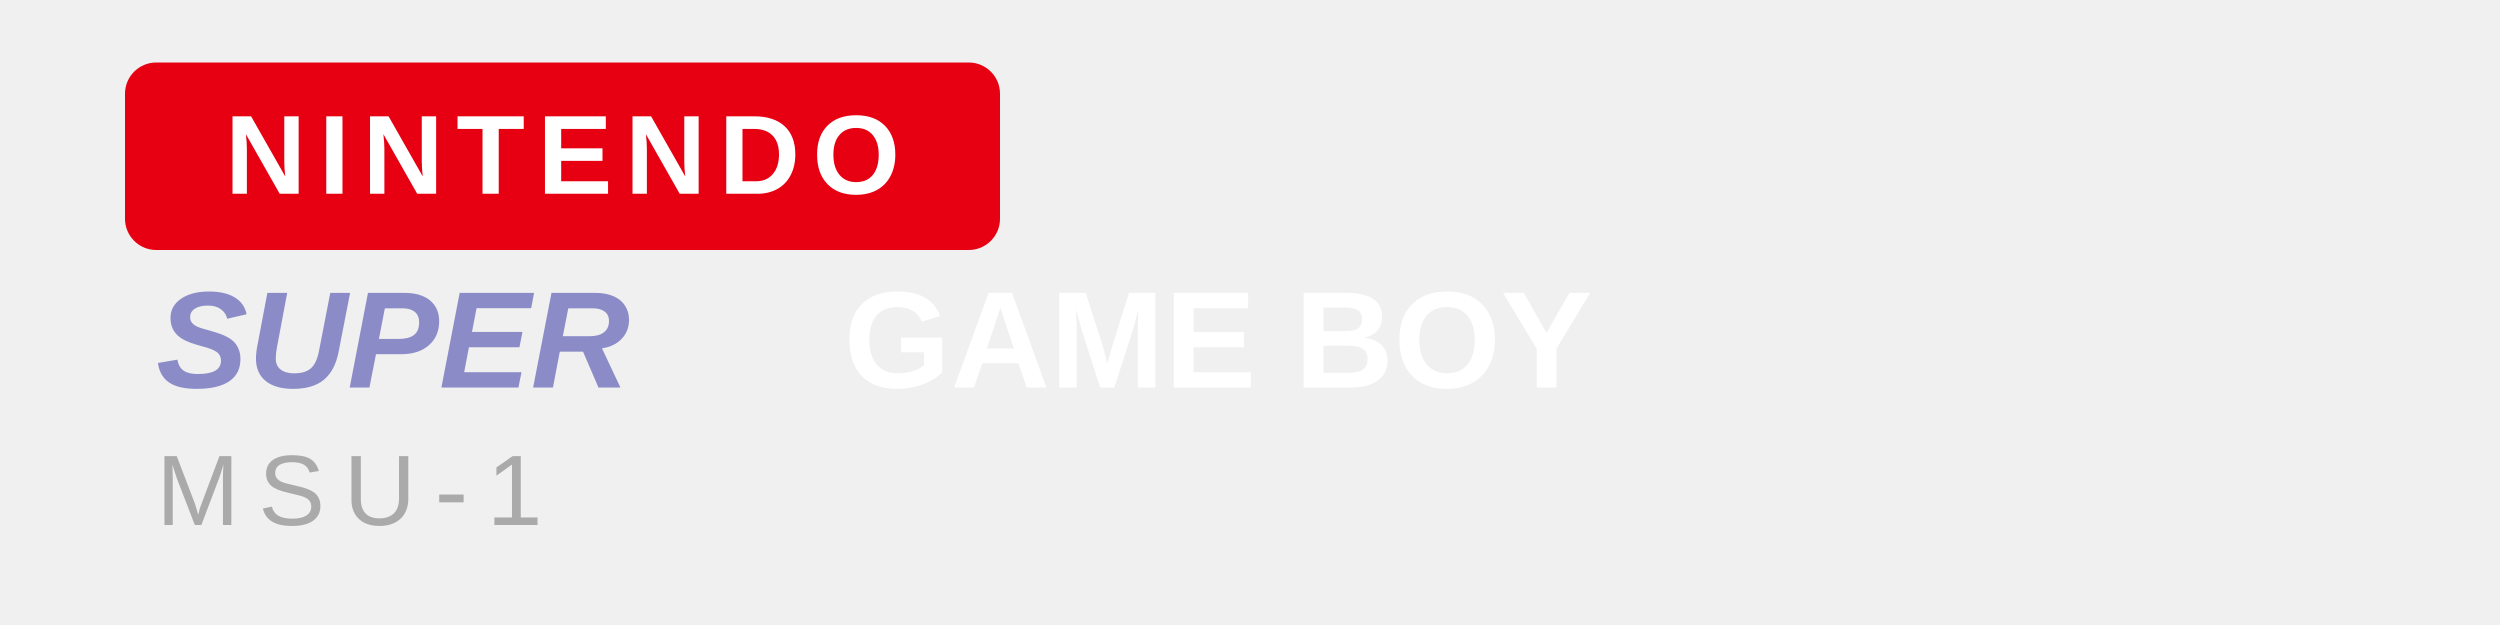
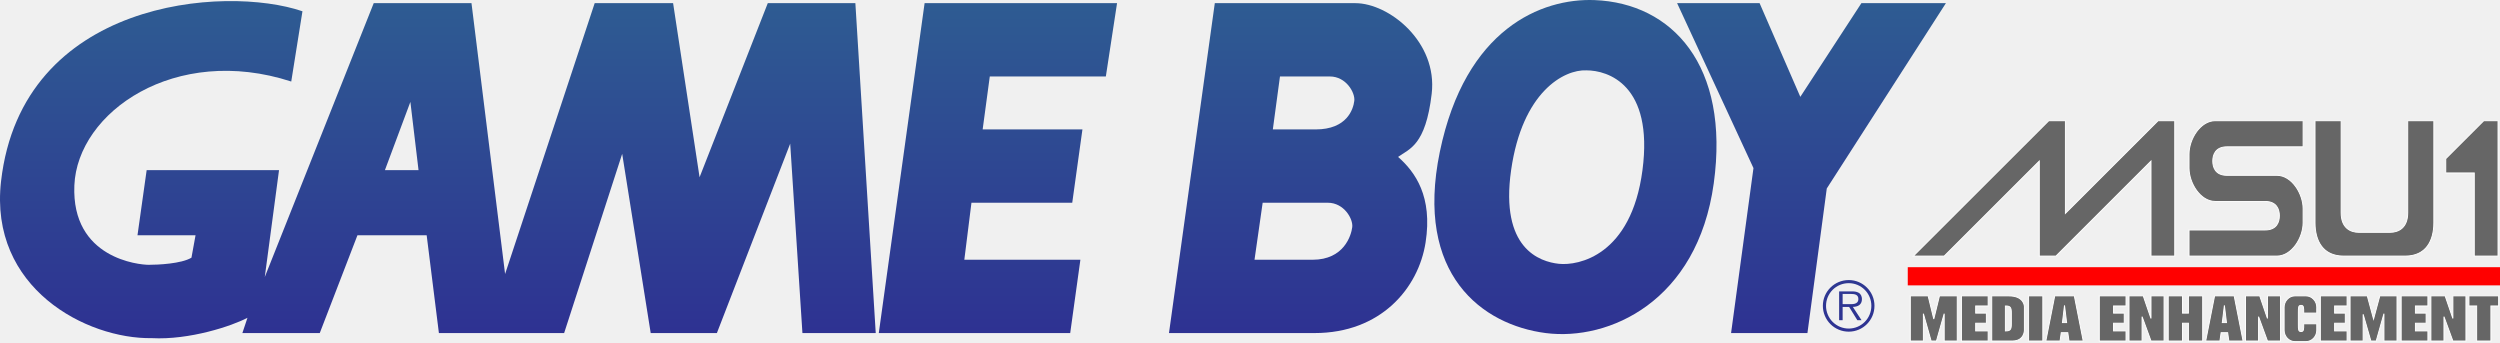
- <svg xmlns="http://www.w3.org/2000/svg" viewBox="0 0 400 100" width="400" height="100">
-   <rect x="20" y="10" width="140" height="30" rx="5" fill="#e60012" />
-   <text x="90" y="31" text-anchor="middle" fill="#fff" font-family="'Arial','Helvetica',sans-serif" font-size="18" font-weight="700" letter-spacing="2">NINTENDO</text>
-   <text x="25" y="62" fill="#8b8bc8" font-family="'Arial','Helvetica',sans-serif" font-size="22" font-weight="700" font-style="italic">SUPER</text>
-   <text x="135" y="62" fill="#fff" font-family="'Arial','Helvetica',sans-serif" font-size="22" font-weight="700">GAME BOY</text>
-   <text x="25" y="84" fill="#aaa" font-family="'Arial',sans-serif" font-size="16" font-weight="300" letter-spacing="3">MSU-1</text>
+ <svg xmlns="http://www.w3.org/2000/svg" xml:space="preserve" width="3747.53" height="512.794" viewBox="0 0 991.534 135.677">
+   <defs>
+     <linearGradient id="a" x1="527.771" x2="527.771" y1="-.713" y2="98.787" gradientTransform="translate(-.002)scale(1.36133)" gradientUnits="userSpaceOnUse">
+       <stop offset=".005" style="stop-color:#2e5c92" />
+       <stop offset="1" style="stop-color:#2e3192" />
+     </linearGradient>
+     <linearGradient id="b" x1="290.738" x2="290.738" y1="-.713" y2="98.787" gradientTransform="translate(-.002)scale(1.36133)" gradientUnits="userSpaceOnUse">
+       <stop offset=".005" style="stop-color:#2e5c92" />
+       <stop offset="1" style="stop-color:#2e3192" />
+     </linearGradient>
+     <linearGradient id="c" x1="127.571" x2="127.571" y1="-.713" y2="98.787" gradientTransform="translate(-.002)scale(1.36133)" gradientUnits="userSpaceOnUse">
+       <stop offset=".005" style="stop-color:#2e5c92" />
+       <stop offset="1" style="stop-color:#2e3192" />
+     </linearGradient>
+     <linearGradient id="d" x1="458.994" x2="458.994" y1="-.713" y2="98.787" gradientTransform="translate(-.002)scale(1.36133)" gradientUnits="userSpaceOnUse">
+       <stop offset=".005" style="stop-color:#2e5c92" />
+       <stop offset="1" style="stop-color:#2e3192" />
+     </linearGradient>
+     <linearGradient id="e" x1="378.921" x2="378.921" y1="-.713" y2="98.787" gradientTransform="translate(-.002)scale(1.36133)" gradientUnits="userSpaceOnUse">
+       <stop offset=".005" style="stop-color:#2e5c92" />
+       <stop offset="1" style="stop-color:#2e3192" />
+     </linearGradient>
+     <linearGradient id="f" x1="538.598" x2="538.598" y1="-.713" y2="98.787" gradientTransform="translate(-.002)scale(1.36133)" gradientUnits="userSpaceOnUse">
+       <stop offset=".005" style="stop-color:#2e5c92" />
+       <stop offset="1" style="stop-color:#2e3192" />
+     </linearGradient>
+     <linearGradient id="g" x1="539.144" x2="539.144" y1="-.713" y2="98.787" gradientTransform="translate(-.002)scale(1.36133)" gradientUnits="userSpaceOnUse">
+       <stop offset=".005" style="stop-color:#2e5c92" />
+       <stop offset="1" style="stop-color:#2e3192" />
+     </linearGradient>
+   </defs>
+   <g stroke-width="1.624" style="fill:#666;fill-opacity:1">
+     <path fill="#fff" stroke="#fff" d="M148 296 376 68h28v156L560 68h28v228h-40V136L388 296h-28V136L200 296Zm984-228h-24l-64 64v24h48v140h40zm-328 0H656c-25 0-44 31-44 56v24c0 25 19 56 44 56h84c20 0 24 14 24 24s-4 24-24 24H612v44h148c25 0 44-31 44-56v-24c0-25-19-56-44-56h-84c-20 0-24-14-24-24s4-24 24-24h128zm64 155c0 25 15 33 30 33h52c15 0 30-8 30-33V68h44v172c0 30-13 56-48 56H872c-35 0-48-26-48-56V68h44zm266 93v28H140v-28ZM827 421c0 10-8 19-18 19h-19c-10 0-18-9-18-19v-39c0-10 8-19 18-19h19c10 0 18 9 18 19 0 0-.17 7.88 0 10h-22c0-10 0-13-4.5-13s-4.5 3-4.5 13v18c0 10 0 13 4.53 13 4.47 0 4.47-3 4.47-13h22zm-654-58 9.48 39 9.52-39h30v76h-22v-46l-13 46h-9l-13-46v46h-22v-76zm101 0v17h-21v12h18v17h-18v13h21v17h-45v-76zm6 76v-76h29c26 0 26 18 26 18v40s0 18-20 18zm86-76v76h-24v-76zm20 0h33l15 76h-24l-2-14h-11l-2 14h-24zm99 46v13h21v17h-45v-76h45v17h-21v12h18v17zm50-46 13 38v-38h22v76h-22l-15-41v41h-22v-76zm66 76h-24v-76h24v29h10v-29h24v76h-24v-30h-10zm54-76h33l15 76h-24l-2-14h-11l-2 14h-24zm74 35v41h-22v-76h24l13 38v-38h22v76h-22zm128 11v13h21v17h-45v-76h45v17h-21v12h18v17zm55-46 10.53 39L933 363h29v76h-22v-46l-13 46h-9l-13-45v45h-22v-76zm102 0v17h-21v12h18v17h-18v13h21v17h-45v-76zm29 0 13 38v-38h22v76h-22l-15-41v41h-22v-76zm90 0v17h-13v59h-24v-59h-13v-17zm-820 29c.04-10.02-2-12-10-12v42c8 0 10-2 10-12zm86 16h7l-3.53-29zm269 0h7l-3.49-29z" style="fill:#666;fill-opacity:1" transform="matrix(.23569 0 0 .23553 723.955 31.853)" />
+     <path fill="#e4000f" stroke="red" stroke-width="2.62" d="M140 330v-14h994v28H140Z" style="fill:red;fill-opacity:1" transform="matrix(.23569 0 0 .23553 723.955 31.853)" />
+   </g>
+   <path fill="url(#a)" d="M665.163 1.247h32.711l16.158 37.162 24.23-37.162h33.51l-47.248 73.507-7.671 57.35h-30.287l8.884-65.437z" style="fill:url(#a);stroke-width:1.361" />
+   <path fill="url(#b)" d="m424.457 132.104 4.04-29.092h-46.033l2.826-22.605h39.976l4.044-29.078h-39.576l2.829-21.005h46.029l4.446-29.077H366.71l-18.174 130.857Z" style="fill:url(#b);stroke-width:1.361" />
+   <path fill="url(#c)" d="m152.665 67.473 10.096-27.055 3.233 27.055zm-10.903 25.848h27.461l4.85 38.77h49.673l23.02-71.079 11.311 71.08h26.25l29.077-75.117 4.848 75.116h29.076L339.25 1.242h-34.733l-27.056 69.057-10.503-69.057h-31.095l-35.538 107.425L186.997 1.242h-38.771l-43.214 108.634 5.655-42.404H58.166l-3.638 25.847h23.023l-1.617 8.885c-4.04 2.42-13.326 2.824-16.96 2.824-3.636 0-30.692-2.42-29.482-31.5 1.21-29.076 39.981-56.134 86.02-41.192l4.446-27.866C89.263-6.027 8.648-.152.413 71.915c-4.845 42.403 33.926 62.597 59.77 62.197 14.944.808 31.907-4.848 37.964-8.08l-2.018 6.06h30.694z" style="fill:url(#c);stroke-width:1.361" />
+   <path fill="url(#d)" d="M632.446.037c-21.002-.808-51.292 11.307-61.388 60.176-10.095 48.864 16.961 68.653 42 71.884 25.043 3.23 60.178-12.519 66.639-59.366 6.463-46.849-16.562-71.48-47.25-72.694m-3.232 27.867c8.48 0 26.652 5.655 22.21 39.575-4.444 33.924-25.443 37.963-33.117 37.153-7.676-.809-23.424-6.054-18.98-37.153 4.44-31.094 20.997-39.98 29.887-39.575" style="fill:url(#d);stroke-width:1.361" />
+   <path fill="url(#e)" d="M504.823 51.33h16.964c12.52 0 14.943-8.079 15.343-11.306.405-3.234-3.228-9.696-9.689-9.696h-19.79zm-7.268 51.69h23.023c12.514 0 15.342-9.69 15.742-12.923.407-3.23-3.228-9.688-9.688-9.688h-25.844Zm-33.922 29.08L481.807 1.252h55.73c13.332 0 32.714 15.347 30.292 35.943-2.421 20.597-8.885 21.808-13.328 25.039 6.868 6.053 13.733 15.747 10.907 33.921-2.83 18.178-17.773 35.943-44.023 35.943z" style="fill:url(#e);stroke-width:1.361" />
+   <path fill="url(#f)" d="M733.235 112.306c-4.983 0-9.005 4.017-9.005 8.975a8.996 8.996 0 0 0 9.005 9.031c4.956 0 8.974-4.02 8.974-9.03a8.98 8.98 0 0 0-8.974-8.976v-1.235a10.21 10.21 0 0 1 10.207 10.21c0 5.681-4.56 10.262-10.207 10.262a10.245 10.245 0 0 1-10.263-10.262c0-5.629 4.58-10.208 10.263-10.208z" style="fill:url(#f);stroke-width:1.361" />
+   <path fill="url(#g)" d="M730.812 116.582h3.27c1.422 0 2.97.212 2.97 1.983 0 2.33-2.489 2.064-4.098 2.064l-2.142-.003v1.101h2.577l3.267 5.28h1.66l-3.457-5.28c2.036-.051 3.616-.882 3.616-3.133 0-.967-.426-1.984-1.284-2.469-.856-.507-1.824-.56-2.79-.56h-4.977v11.439h1.389v-10.422z" style="fill:url(#g);stroke-width:1.361" />
</svg>
